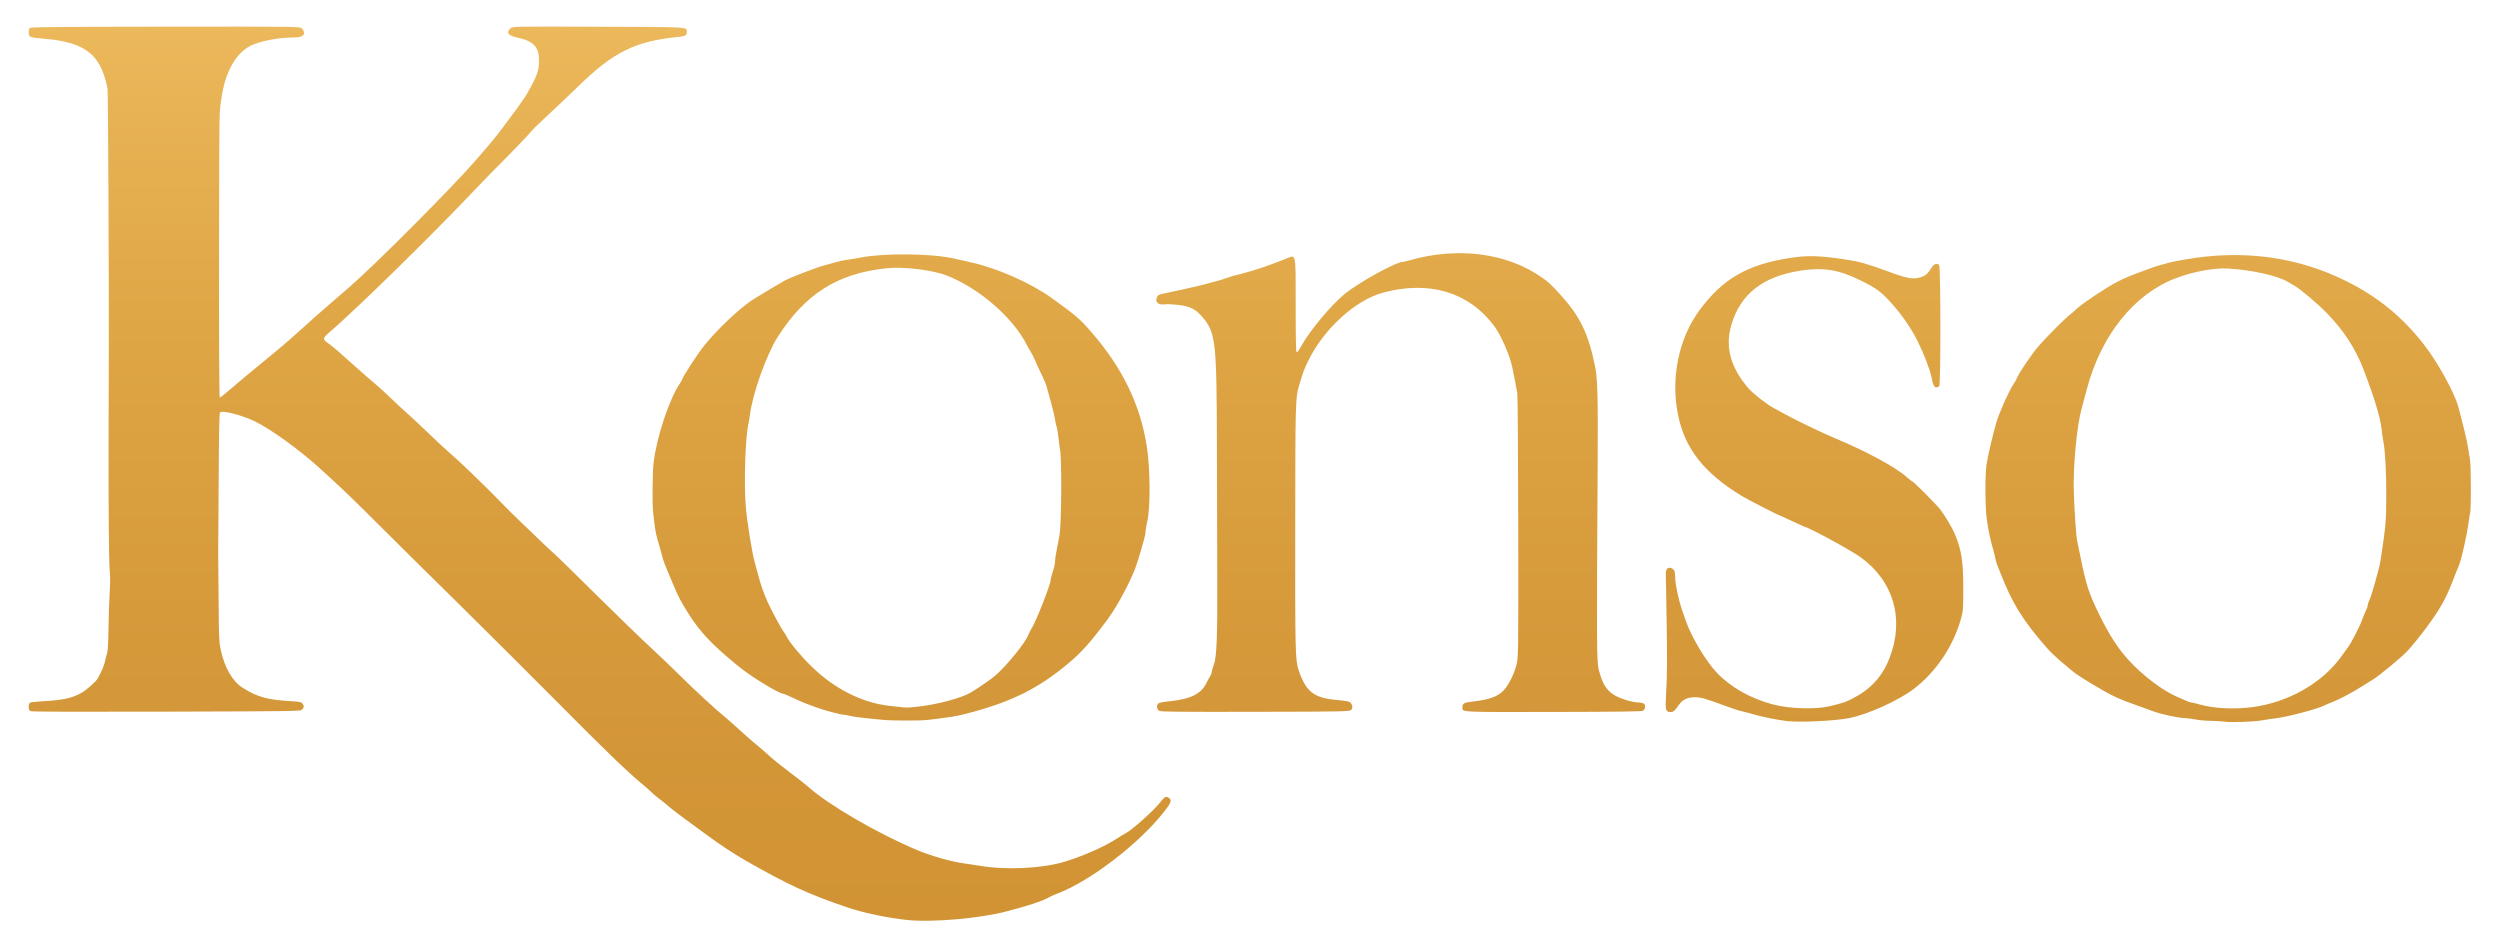
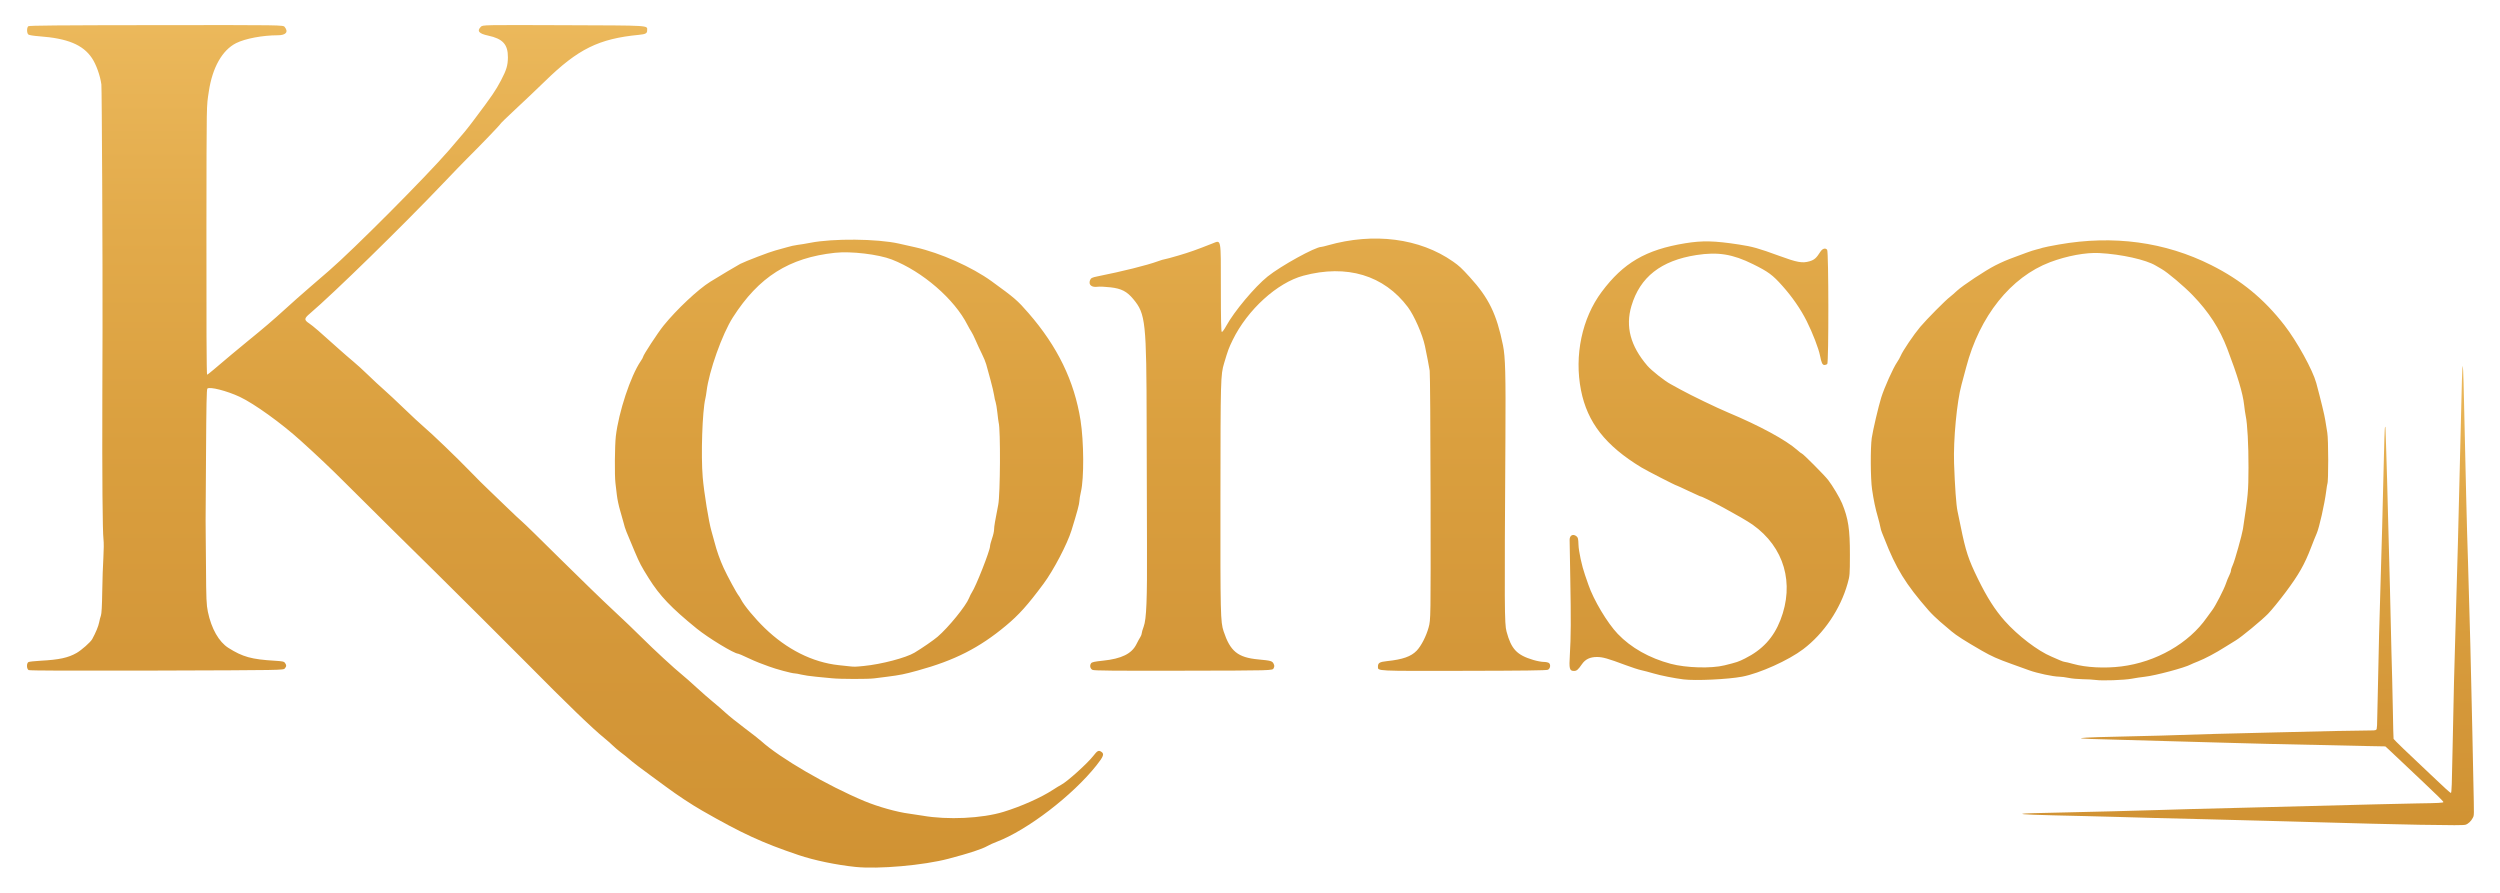
- <svg xmlns="http://www.w3.org/2000/svg" viewBox="268 446 718 272" width="718" height="272">
+ <svg xmlns="http://www.w3.org/2000/svg" viewBox="268 446 762 272" width="762" height="272">
  <defs>
    <linearGradient id="konsoFoil" x1="0" y1="0" x2="0" y2="1">
      <stop offset="0" stop-color="#EBB85B" />
      <stop offset=".25" stop-color="#E2AA4A" />
      <stop offset=".5" stop-color="#DA9F3E" />
      <stop offset=".75" stop-color="#D49739" />
      <stop offset="1" stop-color="#D19333" />
    </linearGradient>
  </defs>
  <path transform="translate(260 440)" fill="url(#konsoFoil)" fill-rule="evenodd" d="M268.75 270.24 C262.92 269.63 256.16 268.23 251.43 266.63 C240.30 262.87 234.21 260.07 222.00 253.07 C218.72 251.19 214.41 248.34 211.02 245.82 C209.59 244.75 207.55 243.26 206.49 242.50 C204.03 240.75 200.64 238.15 199.48 237.12 C198.99 236.69 197.98 235.88 197.23 235.33 C196.49 234.77 195.37 233.83 194.76 233.22 C194.14 232.62 193.01 231.62 192.24 231.00 C188.63 228.09 180.80 220.53 168.58 208.16 C164.50 204.03 143.81 183.41 140.75 180.42 C135.58 175.37 119.15 159.11 113.14 153.10 C108.88 148.83 104.75 144.92 99.62 140.29 C93.80 135.02 85.47 129.03 81.12 126.98 C77.21 125.14 71.88 123.77 71.20 124.45 C70.98 124.67 70.88 129.57 70.80 144.19 C70.75 154.88 70.69 164.07 70.67 164.62 C70.66 165.18 70.67 167.65 70.71 170.12 C70.74 172.60 70.78 176.59 70.79 179.00 C70.84 188.48 70.92 190.38 71.36 192.47 C72.44 197.65 74.72 201.64 77.62 203.48 C81.96 206.22 84.67 206.97 91.69 207.39 C94.17 207.54 94.55 207.62 94.88 208.08 C95.36 208.77 95.35 209.08 94.81 209.73 C94.38 210.27 94.38 210.27 55.80 210.39 C29.46 210.46 17.06 210.42 16.73 210.24 C16.08 209.89 16.05 208.12 16.69 207.79 C16.93 207.67 18.59 207.49 20.38 207.39 C26.01 207.09 28.76 206.50 31.35 205.02 C32.88 204.14 35.59 201.74 36.11 200.80 C37.17 198.87 38.00 196.88 38.22 195.70 C38.35 194.97 38.60 194.04 38.76 193.62 C38.96 193.13 39.10 190.63 39.16 186.38 C39.21 182.80 39.37 178.12 39.51 175.97 C39.65 173.65 39.67 171.36 39.54 170.34 C39.26 168.08 39.12 151.52 39.19 127.25 C39.22 116.46 39.25 107.23 39.25 106.75 C39.30 85.97 39.05 32.92 38.90 31.75 C38.54 29.05 37.31 25.60 36.01 23.69 C33.28 19.63 28.58 17.69 19.96 17.06 C18.22 16.93 16.88 16.71 16.64 16.52 C16.14 16.10 16.12 14.42 16.62 14.00 C16.91 13.77 25.52 13.69 55.64 13.66 C94.29 13.62 94.29 13.62 94.77 14.22 C96.00 15.73 95.16 16.75 92.67 16.75 C88.03 16.76 82.76 17.75 79.98 19.14 C75.75 21.26 72.73 26.60 71.65 33.88 C70.92 38.81 70.97 35.84 70.92 75.75 C70.88 103.76 70.96 120.04 71.12 120.20 C71.17 120.25 72.05 119.58 73.06 118.71 C75.71 116.44 81.45 111.63 83.62 109.88 C88.21 106.16 91.39 103.44 94.75 100.37 C96.74 98.55 100.18 95.49 102.40 93.59 C104.61 91.68 107.25 89.40 108.27 88.52 C115.77 82.04 137.95 59.76 144.78 51.86 C149.53 46.37 150.24 45.51 152.51 42.48 C158.08 35.07 159.03 33.67 160.70 30.51 C162.37 27.33 162.79 25.95 162.81 23.50 C162.84 19.56 161.27 17.81 156.78 16.85 C153.94 16.24 153.29 15.44 154.57 14.16 C155.14 13.59 155.14 13.59 179.75 13.68 C206.85 13.78 205.25 13.68 205.25 15.28 C205.25 16.17 204.78 16.42 202.74 16.62 C190.52 17.80 184.19 20.92 174.14 30.73 C171.65 33.15 167.57 37.03 165.06 39.35 C162.55 41.68 160.50 43.68 160.50 43.79 C160.50 43.99 154.31 50.43 150.22 54.48 C149.17 55.52 146.07 58.74 143.32 61.62 C130.79 74.79 109.59 95.51 102.43 101.59 C100.67 103.09 100.64 103.50 102.25 104.58 C103.40 105.35 105.48 107.14 111.46 112.53 C112.74 113.68 114.66 115.34 115.71 116.21 C116.76 117.08 118.81 118.94 120.25 120.35 C121.69 121.76 123.83 123.74 125.00 124.76 C126.17 125.78 128.98 128.41 131.25 130.60 C133.52 132.79 136.12 135.21 137.04 135.98 C139.51 138.05 147.39 145.63 151.25 149.63 C153.11 151.56 155.64 154.09 156.88 155.24 C158.11 156.40 160.70 158.88 162.62 160.76 C164.55 162.63 166.57 164.53 167.12 164.98 C167.68 165.43 172.91 170.54 178.75 176.34 C184.60 182.13 191.80 189.12 194.75 191.85 C197.71 194.59 201.71 198.42 203.64 200.35 C207.24 203.95 213.52 209.74 215.99 211.74 C216.75 212.35 218.67 214.04 220.25 215.50 C221.83 216.96 224.08 218.93 225.25 219.88 C226.42 220.83 228.19 222.36 229.19 223.29 C230.19 224.21 232.78 226.29 234.94 227.91 C237.11 229.53 239.38 231.31 240.00 231.87 C245.76 237.08 260.12 245.43 271.46 250.17 C275.61 251.90 281.47 253.54 285.12 254.00 C286.23 254.14 288.06 254.42 289.21 254.62 C296.83 255.96 307.33 255.46 313.88 253.45 C319.27 251.79 325.28 249.12 328.88 246.77 C329.84 246.14 330.99 245.44 331.44 245.21 C333.28 244.26 339.45 238.70 341.26 236.37 C342.46 234.81 342.86 234.60 343.66 235.13 C344.65 235.77 344.40 236.51 342.23 239.25 C334.96 248.44 321.11 259.05 311.74 262.60 C310.85 262.93 309.61 263.49 308.99 263.85 C307.22 264.84 303.52 266.05 297.12 267.74 C289.48 269.76 275.75 270.96 268.75 270.24 Z M646.75 213.25 C645.99 213.14 644.19 213.03 642.75 213.02 C641.31 213.00 639.39 212.82 638.50 212.62 C637.61 212.43 636.31 212.26 635.62 212.25 C633.80 212.23 628.94 211.20 626.50 210.31 C625.33 209.89 622.97 209.04 621.25 208.42 C616.87 206.86 615.01 206.02 612.08 204.34 C606.88 201.34 604.33 199.71 602.83 198.44 C601.98 197.72 600.41 196.38 599.33 195.47 C598.26 194.55 596.70 193.04 595.87 192.09 C588.84 184.05 585.88 179.25 582.34 170.12 C582.12 169.57 581.80 168.77 581.62 168.34 C581.43 167.90 581.21 167.12 581.12 166.59 C581.03 166.06 580.70 164.72 580.38 163.62 C579.62 161.01 579.09 158.51 578.60 155.12 C578.13 151.91 578.08 142.48 578.51 139.50 C578.85 137.15 580.54 129.96 581.39 127.20 C582.34 124.15 585.03 118.14 586.24 116.39 C586.63 115.82 587.12 114.95 587.33 114.45 C587.96 112.93 591.29 108.01 593.30 105.62 C595.27 103.29 601.06 97.44 602.38 96.47 C602.79 96.16 603.74 95.33 604.50 94.62 C606.23 93.01 613.15 88.43 616.12 86.92 C618.35 85.80 619.59 85.27 622.25 84.29 C623.01 84.02 624.54 83.45 625.65 83.03 C626.77 82.61 628.19 82.15 628.81 82.02 C629.43 81.88 630.21 81.66 630.55 81.53 C630.90 81.40 633.13 80.95 635.52 80.53 C652.16 77.60 667.89 79.72 682.00 86.81 C691.12 91.39 698.09 97.12 704.31 105.15 C708.13 110.08 712.94 118.81 714.00 122.75 C715.39 127.90 716.54 132.66 716.74 134.06 C716.86 134.92 717.14 136.64 717.36 137.88 C717.72 139.92 717.74 152.91 717.38 153.49 C717.33 153.57 717.17 154.59 717.02 155.76 C716.51 159.71 714.90 166.85 714.13 168.59 C713.81 169.30 713.03 171.26 712.38 172.95 C710.43 178.04 708.65 181.16 704.76 186.38 C702.81 188.99 700.35 192.01 699.29 193.09 C697.36 195.07 691.13 200.21 689.50 201.17 C689.02 201.45 687.56 202.36 686.25 203.18 C683.29 205.06 680.15 206.72 677.89 207.62 C676.94 207.99 675.98 208.40 675.77 208.52 C673.96 209.51 664.99 211.91 661.75 212.27 C660.58 212.40 658.78 212.67 657.75 212.87 C655.50 213.30 648.67 213.54 646.75 213.25 Z M521.12 213.08 C518.44 212.75 514.07 211.88 512.03 211.27 C510.71 210.88 509.01 210.43 508.25 210.27 C507.49 210.12 505.36 209.42 503.50 208.73 C498.04 206.69 496.52 206.26 494.77 206.25 C492.64 206.25 491.20 206.94 490.16 208.46 C488.99 210.15 488.58 210.50 487.76 210.50 C486.38 210.50 486.22 209.87 486.49 205.61 C486.82 200.27 486.85 194.64 486.62 182.25 C486.51 176.27 486.42 170.99 486.42 170.53 C486.42 169.16 487.47 168.62 488.50 169.45 C488.98 169.83 489.06 170.18 489.12 172.01 C489.18 174.04 490.16 178.57 491.11 181.25 C491.33 181.87 491.79 183.20 492.14 184.22 C493.72 188.86 497.92 195.89 501.09 199.21 C505.12 203.43 510.73 206.60 517.25 208.33 C521.93 209.58 529.58 209.80 533.62 208.80 C537.49 207.84 537.82 207.73 539.88 206.70 C545.18 204.05 548.57 200.38 550.67 195.00 C555.04 183.80 551.83 172.77 542.21 165.93 C539.24 163.82 527.09 157.25 526.15 157.25 C526.10 157.25 524.52 156.52 522.63 155.63 C520.75 154.73 519.15 154.00 519.07 154.00 C518.77 154.00 509.91 149.45 508.29 148.47 C497.35 141.83 491.83 134.77 489.89 124.96 C487.80 114.37 490.18 103.03 496.18 94.98 C502.79 86.11 509.65 82.11 521.62 80.15 C526.92 79.29 530.44 79.37 538.05 80.53 C542.21 81.17 543.95 81.66 550.24 83.96 C555.79 86.00 557.35 86.28 559.55 85.64 C561.01 85.21 561.62 84.67 562.84 82.75 C563.48 81.74 564.42 81.47 564.92 82.15 C565.38 82.77 565.41 116.49 564.95 116.95 C564.79 117.11 564.40 117.25 564.11 117.25 C563.47 117.25 563.17 116.61 562.74 114.38 C562.32 112.22 560.48 107.46 558.69 103.89 C556.86 100.24 554.31 96.54 551.26 93.12 C548.31 89.81 547.00 88.84 542.38 86.55 C536.12 83.44 531.64 82.72 525.05 83.74 C514.28 85.42 507.88 90.43 505.26 99.25 C503.39 105.56 504.95 111.45 510.12 117.48 C511.35 118.92 515.45 122.16 517.21 123.08 C517.57 123.28 518.94 124.03 520.25 124.75 C523.44 126.51 531.20 130.26 534.76 131.75 C544.33 135.76 552.37 140.12 555.78 143.15 C556.46 143.76 557.10 144.25 557.21 144.25 C557.53 144.25 564.06 150.81 565.22 152.30 C566.53 153.98 568.79 157.78 569.47 159.44 C571.37 164.06 571.86 167.30 571.85 175.12 C571.84 181.18 571.82 181.45 571.15 183.84 C568.96 191.64 563.93 199.09 557.62 203.87 C553.16 207.26 544.30 211.25 539.00 212.25 C534.65 213.07 524.76 213.53 521.12 213.08 Z M261.62 212.74 C260.66 212.64 258.47 212.43 256.75 212.27 C255.03 212.11 252.99 211.81 252.21 211.61 C251.44 211.41 250.54 211.25 250.21 211.25 C249.37 211.25 244.43 209.92 242.38 209.14 C241.41 208.77 240.06 208.27 239.38 208.02 C238.69 207.77 237.03 207.04 235.69 206.41 C234.36 205.77 233.15 205.25 233.00 205.25 C231.79 205.25 223.91 200.47 220.34 197.57 C212.57 191.25 209.08 187.59 205.74 182.25 C203.39 178.49 203.02 177.77 201.48 174.17 C198.80 167.86 198.52 167.15 198.15 165.62 C197.95 164.80 197.44 163.01 197.03 161.65 C196.61 160.28 196.16 158.15 196.02 156.90 C195.88 155.65 195.69 154.01 195.59 153.25 C195.30 150.98 195.38 141.81 195.70 139.00 C196.57 131.57 200.20 120.61 203.29 116.08 C203.68 115.51 204.00 114.94 204.00 114.81 C204.00 114.29 208.49 107.43 210.25 105.25 C214.25 100.31 220.79 94.17 224.49 91.88 C226.91 90.37 232.89 86.81 233.63 86.43 C235.22 85.62 242.73 82.74 244.27 82.36 C245.15 82.14 246.72 81.70 247.75 81.39 C248.78 81.07 250.30 80.73 251.12 80.64 C251.95 80.54 253.69 80.26 255.00 80.00 C261.90 78.64 275.38 78.76 282.00 80.25 C283.31 80.54 285.58 81.05 287.06 81.39 C294.67 83.11 304.26 87.39 310.25 91.73 C317.28 96.83 318.13 97.56 321.47 101.41 C330.35 111.62 335.45 122.13 337.35 134.12 C338.37 140.62 338.44 151.80 337.47 155.88 C337.22 156.97 337.00 158.25 337.00 158.72 C337.00 159.55 336.32 162.08 334.59 167.66 C333.32 171.79 329.08 179.89 326.08 183.91 C321.24 190.43 318.57 193.41 314.59 196.72 C306.51 203.46 298.96 207.30 287.72 210.38 C283.53 211.53 282.47 211.74 278.38 212.27 C277.14 212.42 275.39 212.65 274.50 212.76 C272.55 213.02 264.08 213.00 261.62 212.74 Z M341.00 210.18 C340.28 209.82 340.07 208.85 340.56 208.17 C340.82 207.81 341.56 207.65 344.20 207.37 C349.86 206.78 352.94 205.26 354.38 202.36 C354.80 201.52 355.33 200.54 355.57 200.18 C355.81 199.81 356.00 199.30 356.00 199.04 C356.00 198.78 356.27 197.84 356.60 196.97 C357.44 194.73 357.68 188.80 357.60 172.00 C357.57 164.64 357.53 148.16 357.50 135.38 C357.44 104.02 357.19 101.68 353.43 97.17 C351.47 94.82 349.83 93.97 346.52 93.58 C344.93 93.40 343.16 93.31 342.59 93.40 C340.72 93.67 339.70 92.81 340.24 91.41 C340.49 90.76 340.84 90.57 342.50 90.24 C350.11 88.72 357.61 86.85 360.88 85.65 C361.84 85.30 362.80 85.01 363.02 85.01 C363.24 85.00 365.15 84.49 367.27 83.86 C370.65 82.86 372.65 82.15 377.55 80.21 C380.28 79.13 380.12 78.33 380.12 93.83 C380.12 103.61 380.20 107.11 380.41 107.18 C380.57 107.23 381.18 106.40 381.76 105.33 C384.17 100.93 390.42 93.46 394.37 90.28 C398.42 87.03 408.90 81.25 410.76 81.25 C410.93 81.25 411.81 81.04 412.72 80.78 C426.74 76.80 440.76 78.62 450.88 85.72 C452.79 87.06 453.45 87.68 456.03 90.51 C461.79 96.83 464.17 101.71 466.11 111.25 C466.83 114.78 466.97 120.01 466.85 139.75 C466.54 191.52 466.56 196.15 467.19 198.48 C468.63 203.85 470.32 205.65 475.34 207.15 C476.44 207.48 477.86 207.75 478.50 207.75 C479.13 207.75 479.85 207.90 480.10 208.07 C480.72 208.53 480.55 209.78 479.81 210.14 C479.40 210.35 472.17 210.44 454.22 210.47 C426.96 210.52 428.00 210.58 428.00 209.17 C428.00 208.05 428.50 207.75 430.75 207.51 C435.56 207.00 438.09 206.11 439.80 204.33 C441.18 202.90 442.71 199.92 443.44 197.25 C444.09 194.88 444.09 194.88 444.04 157.62 C444.01 137.14 443.89 119.76 443.77 119.00 C443.53 117.47 442.93 114.36 442.33 111.50 C441.59 107.96 439.06 102.21 437.13 99.62 C429.83 89.89 418.54 86.49 405.27 90.03 C397.30 92.16 388.23 100.41 383.73 109.62 C382.52 112.11 382.31 112.67 381.10 116.73 C380.05 120.28 380.02 121.30 379.99 157.41 C379.95 193.33 380.01 195.54 380.95 198.40 C382.97 204.52 385.27 206.40 391.50 206.99 C395.38 207.35 395.79 207.47 396.20 208.32 C396.47 208.88 396.47 209.12 396.20 209.69 C395.87 210.38 395.87 210.38 368.75 210.43 C347.43 210.48 341.49 210.42 341.00 210.18 Z M654.58 209.13 C665.19 207.80 675.15 202.11 680.65 194.22 C681.19 193.45 681.93 192.44 682.29 191.97 C683.22 190.79 685.85 185.68 686.46 183.88 C686.73 183.05 687.19 181.93 687.48 181.38 C687.77 180.84 688.00 180.16 688.00 179.88 C688.00 179.60 688.28 178.78 688.62 178.05 C689.17 176.88 691.39 168.93 691.65 167.25 C693.22 156.88 693.32 155.76 693.34 148.50 C693.36 141.68 693.01 135.15 692.49 132.75 C692.36 132.13 692.14 130.64 692.01 129.43 C691.62 125.88 690.01 120.50 686.87 112.28 C684.53 106.15 681.26 101.09 676.32 95.98 C673.63 93.20 668.64 88.99 666.85 87.99 C666.32 87.70 665.52 87.23 665.08 86.96 C662.14 85.17 654.57 83.48 647.88 83.13 C643.76 82.91 638.01 83.98 632.90 85.90 C620.88 90.44 611.35 102.38 607.27 118.02 C606.82 119.73 606.19 122.08 605.87 123.25 C604.46 128.34 603.35 140.06 603.60 147.25 C603.84 154.25 604.26 160.00 604.64 161.75 C604.84 162.64 605.27 164.73 605.60 166.38 C607.15 174.03 607.96 176.49 610.87 182.43 C613.63 188.07 616.10 191.95 619.06 195.27 C623.06 199.76 629.13 204.40 633.28 206.13 C634.16 206.50 635.35 207.02 635.92 207.28 C636.50 207.54 637.14 207.75 637.35 207.75 C637.56 207.75 638.72 208.03 639.93 208.37 C643.80 209.46 649.52 209.76 654.58 209.13 Z M271.29 208.99 C276.63 208.47 284.17 206.49 286.75 204.93 C289.08 203.53 292.52 201.16 293.78 200.08 C297.05 197.28 302.40 190.72 303.35 188.32 C303.62 187.66 304.02 186.84 304.26 186.50 C305.44 184.79 309.74 173.85 309.76 172.54 C309.76 172.17 310.04 171.09 310.38 170.12 C310.72 169.16 311.00 167.93 311.00 167.38 C311.00 166.50 311.31 164.66 312.26 159.86 C312.89 156.72 312.99 136.80 312.39 134.79 C312.33 134.56 312.15 133.21 312.00 131.79 C311.84 130.37 311.60 128.90 311.46 128.54 C311.31 128.17 311.11 127.26 311.01 126.50 C310.90 125.74 310.40 123.61 309.89 121.75 C309.38 119.89 308.80 117.80 308.61 117.09 C308.42 116.38 307.82 114.90 307.26 113.81 C306.71 112.71 305.86 110.88 305.38 109.75 C304.89 108.62 304.29 107.40 304.03 107.04 C303.77 106.67 303.27 105.78 302.90 105.06 C298.93 97.18 289.18 88.74 279.83 85.10 C275.72 83.51 267.39 82.52 262.50 83.05 C248.49 84.56 239.28 90.39 231.38 102.74 C228.13 107.81 224.10 119.14 223.36 125.28 C223.27 126.02 223.11 127.02 222.99 127.50 C222.07 131.29 221.62 144.77 222.19 151.50 C222.58 156.11 224.04 165.08 224.83 167.79 C225.17 168.94 225.61 170.55 225.82 171.38 C226.42 173.76 227.46 176.70 228.57 179.12 C229.66 181.51 232.56 186.87 233.11 187.50 C233.29 187.71 233.64 188.27 233.88 188.75 C234.78 190.53 238.08 194.51 241.06 197.40 C247.79 203.93 255.63 207.87 263.62 208.74 C265.00 208.89 266.46 209.05 266.88 209.09 C268.35 209.26 268.73 209.25 271.29 208.99 Z" />
+   <path transform="translate(260 440)" fill="url(#konsoFoil)" fill-rule="evenodd" d="M745.54 257.39 C738.38 257.26 724.76 256.93 714.92 256.63 C711.26 256.52 706.75 256.39 704.90 256.35 C703.05 256.31 698.29 256.18 694.32 256.07 C690.35 255.96 684.32 255.80 680.93 255.72 C669.38 255.45 657.96 255.15 653.75 255.01 C651.43 254.93 646.77 254.81 643.38 254.74 C627.91 254.40 623.56 254.23 624.52 254.03 C625.03 253.91 627.56 253.84 638.26 253.61 C646.07 253.45 658.82 253.11 665.38 252.91 C671.47 252.71 676.68 252.57 693.62 252.15 C716.29 251.59 724.48 251.38 732.22 251.16 C736.23 251.05 741.88 250.93 744.77 250.88 C751.22 250.79 752.75 250.71 752.75 250.46 C752.75 250.26 750.73 248.26 746.70 244.47 C745.25 243.12 742.39 240.41 740.34 238.46 C738.29 236.50 736.26 234.59 735.83 234.21 L735.04 233.50 L729.71 233.40 C719.44 233.20 703.87 232.86 699.01 232.73 C696.31 232.66 691.77 232.53 688.92 232.46 C686.07 232.38 681.53 232.26 678.83 232.18 C669.33 231.89 659.45 231.62 655.99 231.54 C636.48 231.10 637.55 230.84 660.82 230.35 C664.48 230.28 669.09 230.15 671.05 230.07 C675.97 229.88 687.64 229.56 701.88 229.23 C708.47 229.07 716.49 228.88 719.70 228.81 C722.91 228.73 726.99 228.67 728.76 228.67 C731.63 228.67 732.01 228.64 732.26 228.42 C732.54 228.19 732.55 227.91 732.70 219.70 C732.97 205.43 733.25 194.33 733.77 177.66 C733.99 170.59 734.17 163.76 734.40 153.83 C734.74 139.28 734.83 136.41 734.96 136.20 C735.07 136.00 735.09 136.00 735.09 136.25 C735.10 136.40 735.19 139.30 735.30 142.69 C735.41 146.09 735.54 150.40 735.59 152.29 C735.63 154.18 735.76 159.04 735.87 163.08 C736.36 180.96 736.60 190.39 736.91 204.64 C736.99 208.03 737.08 211.68 737.13 212.76 C737.17 213.84 737.27 218.38 737.35 222.85 C737.42 227.32 737.52 231.09 737.56 231.21 C737.62 231.41 742.58 236.21 746.31 239.67 C746.96 240.28 748.16 241.41 748.97 242.19 C752.65 245.72 754.88 247.74 755.04 247.69 C755.26 247.62 755.35 245.10 755.55 233.99 C755.80 220.53 756.14 206.50 756.47 196.30 C756.66 190.54 756.97 179.63 757.17 171.63 C757.48 159.23 757.67 151.36 757.80 146.06 C758.40 120.17 758.49 117.20 758.66 117.66 C758.80 118.03 758.96 123.64 759.28 139.19 C759.39 144.89 759.58 153.03 759.69 157.27 C759.80 161.51 759.93 166.43 759.97 168.20 C760.02 169.97 760.14 174.20 760.26 177.59 C760.46 183.72 760.80 195.90 760.95 202.18 C760.99 203.99 761.12 209.35 761.23 214.10 C761.34 218.84 761.50 225.80 761.58 229.58 C761.66 233.36 761.79 239.70 761.87 243.66 C762.12 255.35 762.14 254.40 761.68 255.33 C761.22 256.26 760.29 257.14 759.51 257.37 C758.89 257.56 755.73 257.56 745.54 257.39 Z" />
</svg>
